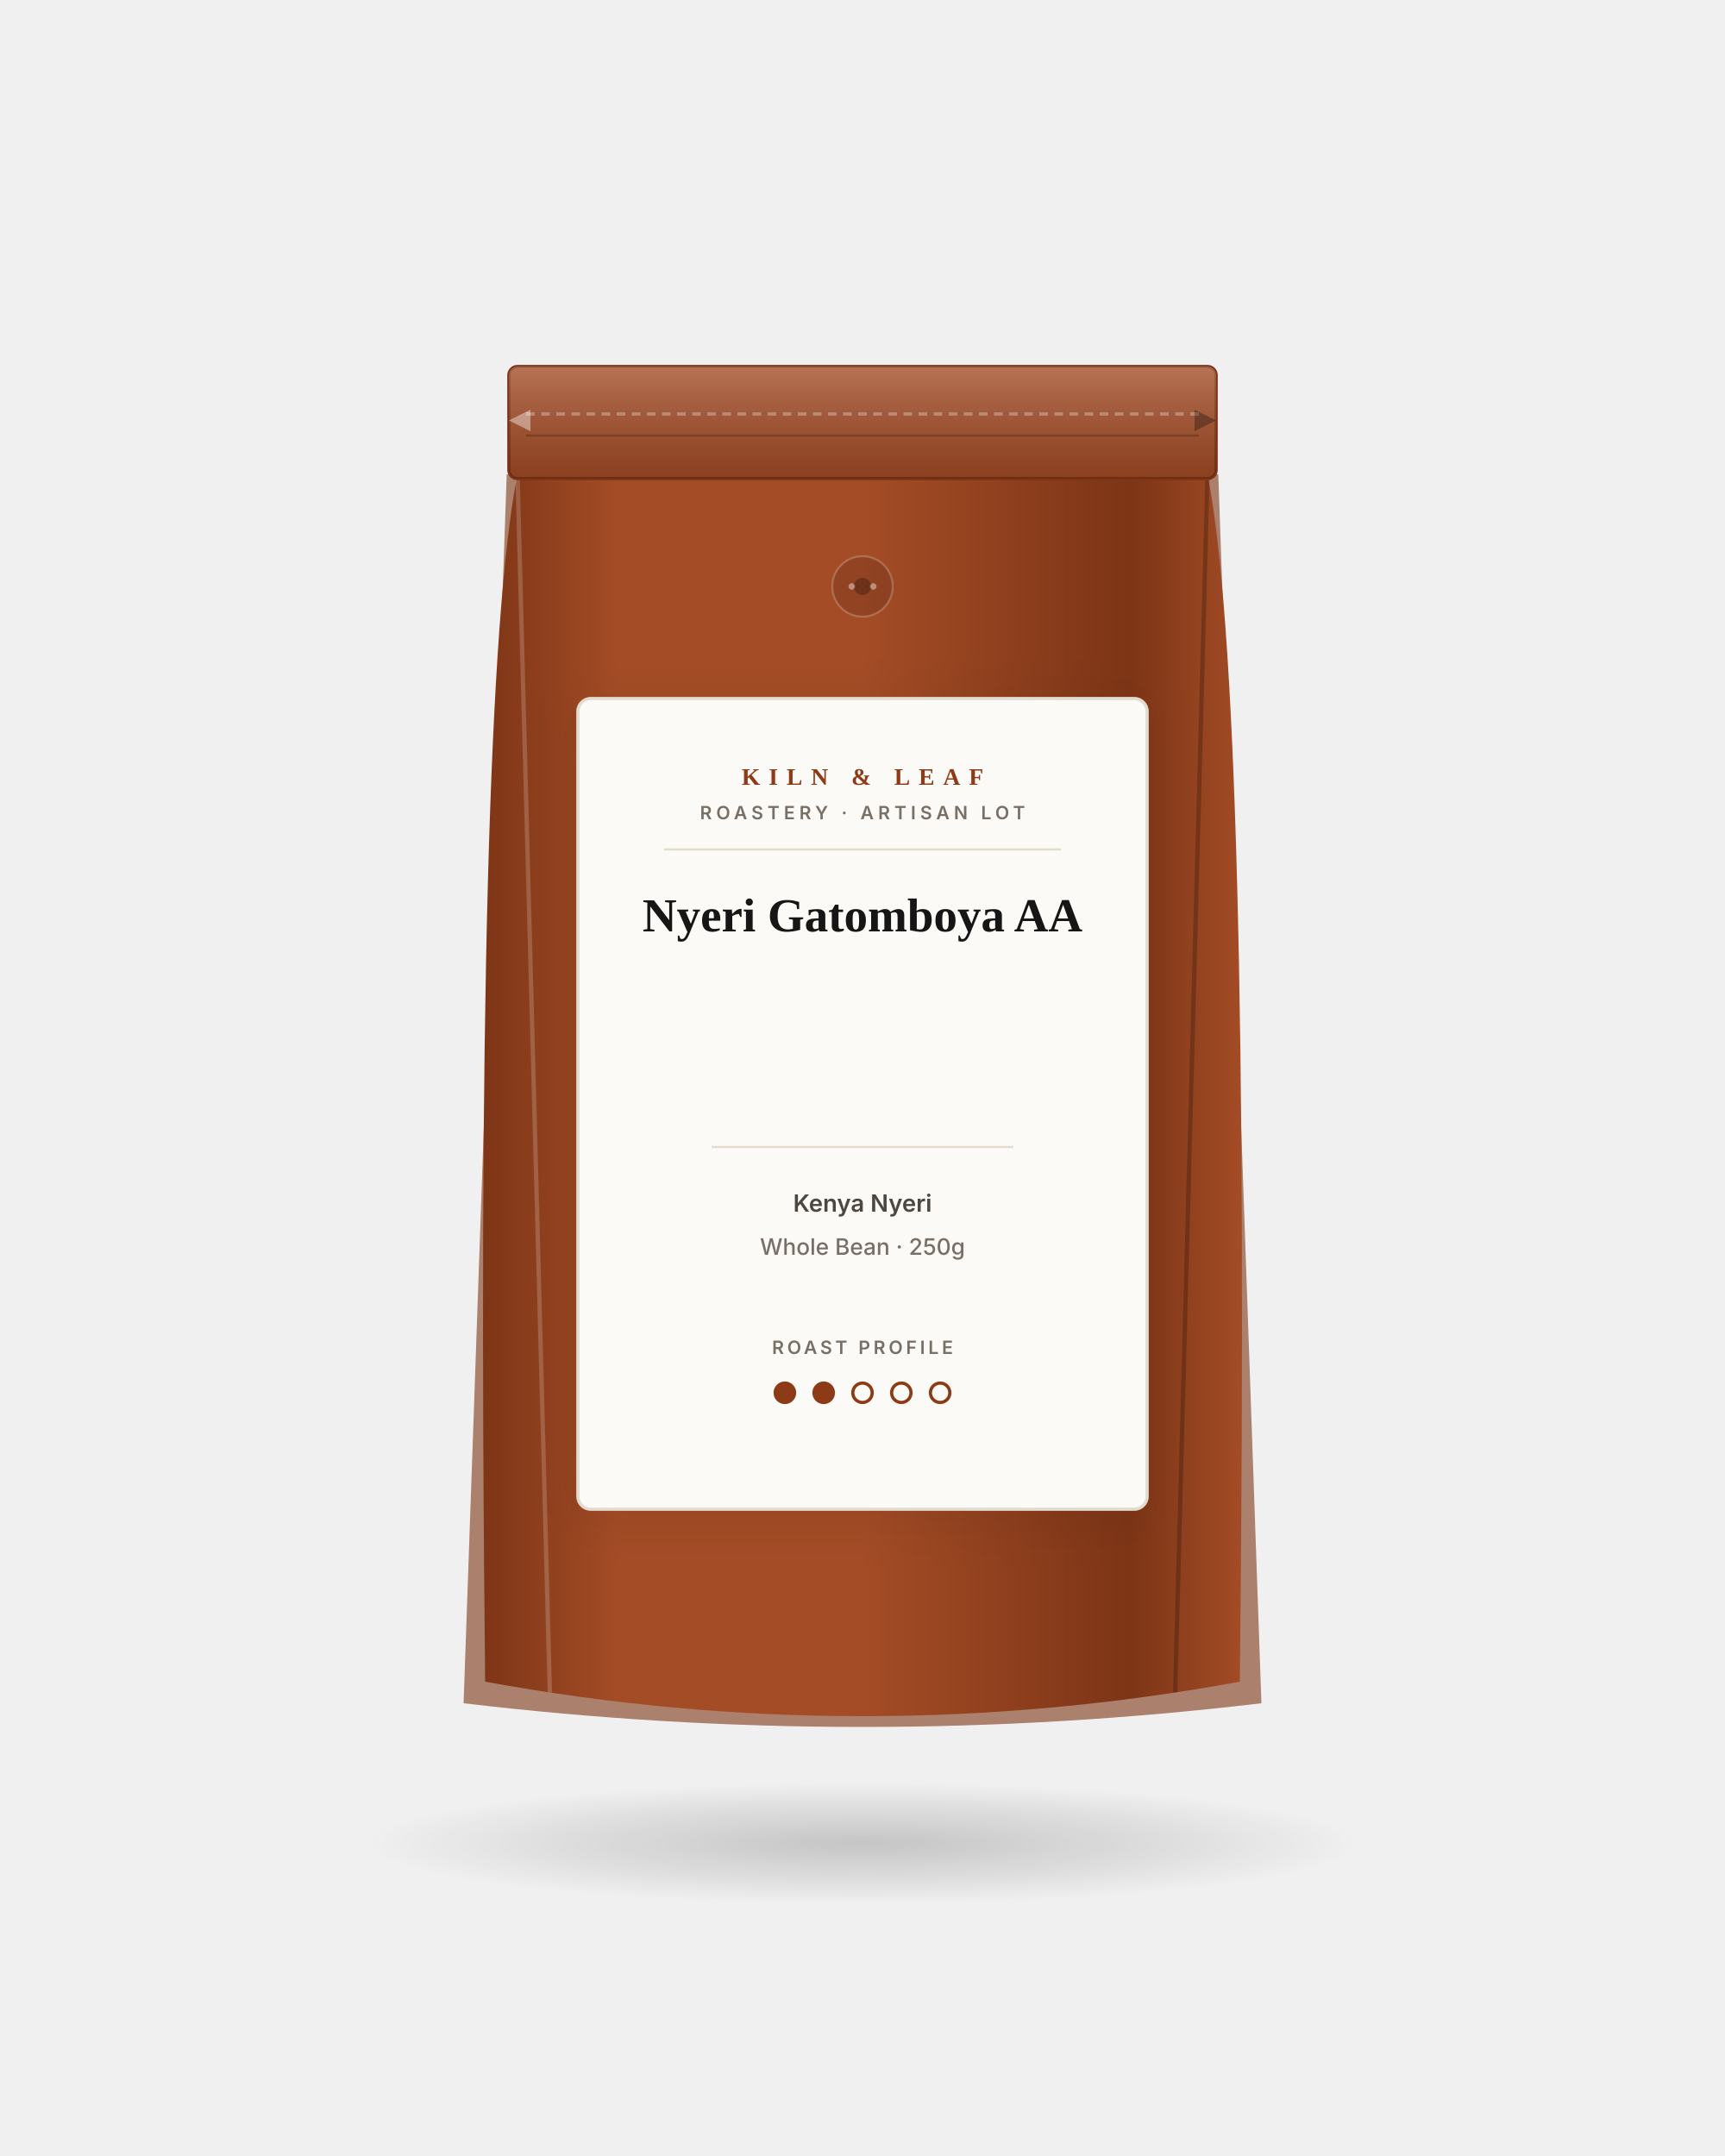
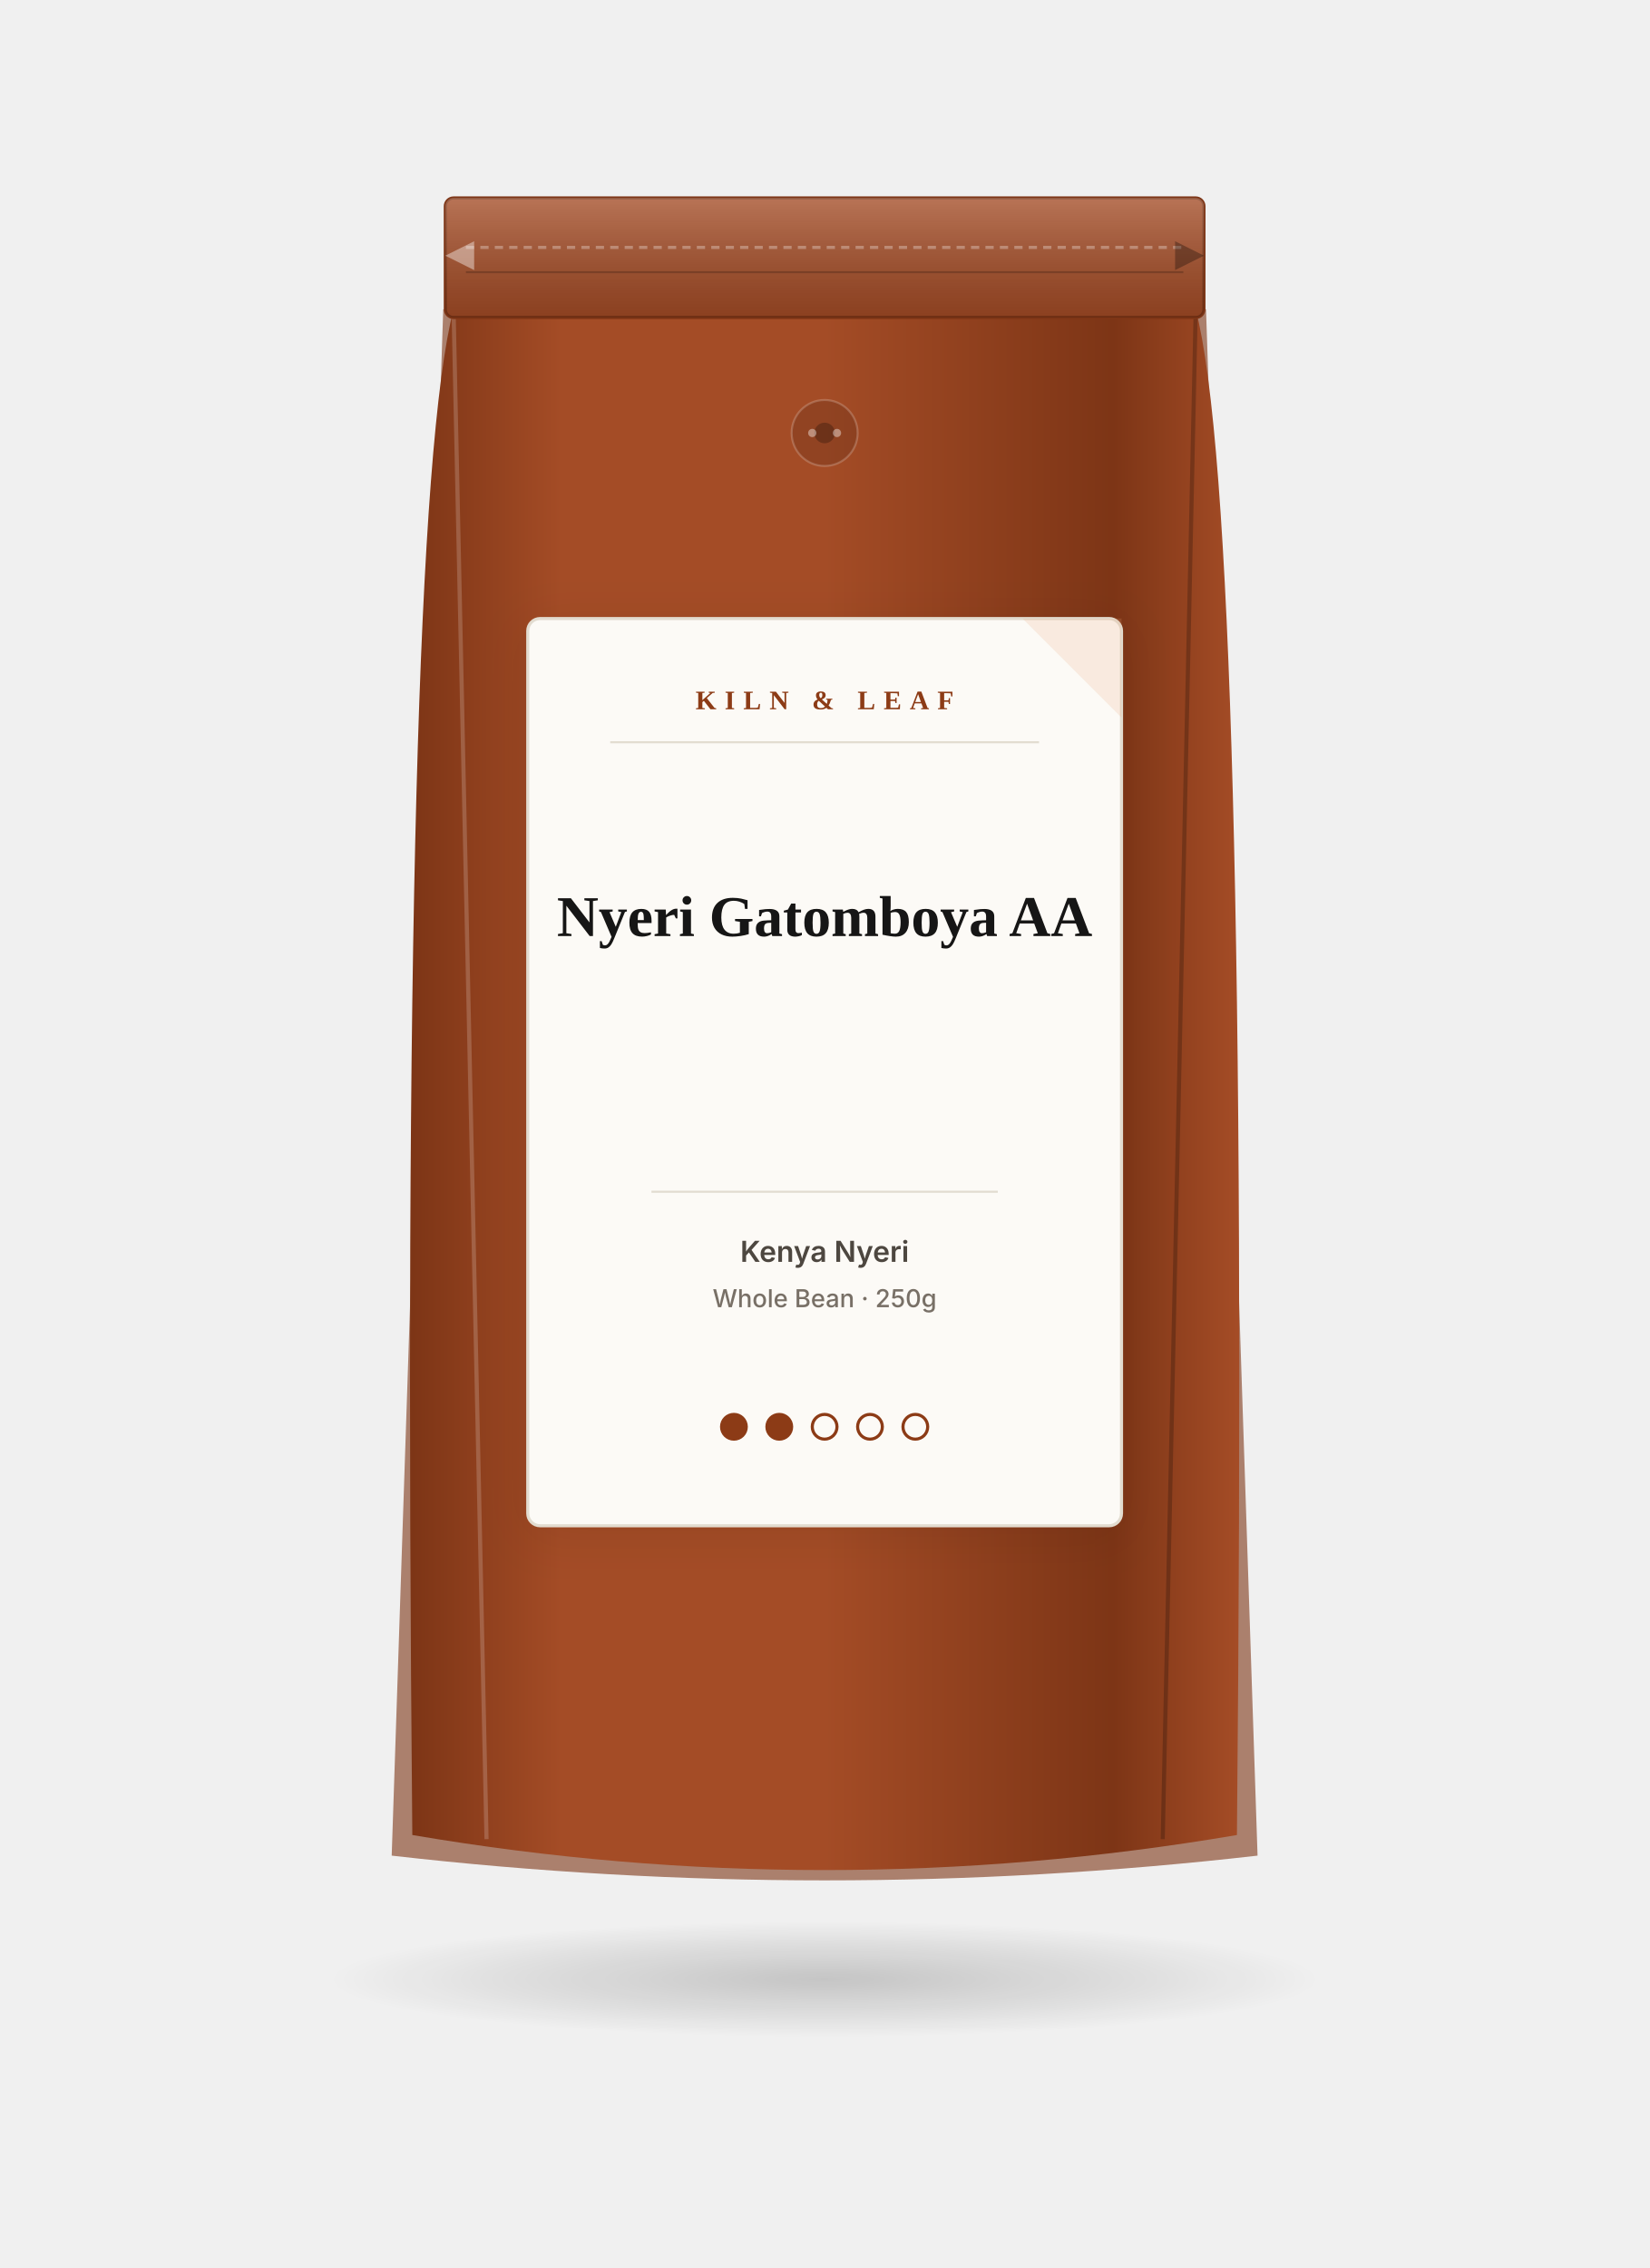
- <svg xmlns="http://www.w3.org/2000/svg" viewBox="0 0 800 1000" fill="none">
+ <svg xmlns="http://www.w3.org/2000/svg" viewBox="0 0 800 1100" fill="none">
  <defs>
    <radialGradient id="shadow-kenya-nyeri" cx="50%" cy="50%" r="50%">
      <stop offset="0%" stop-color="#000000" stop-opacity="0.18" />
      <stop offset="70%" stop-color="#000000" stop-opacity="0.06" />
      <stop offset="100%" stop-color="#000000" stop-opacity="0" />
    </radialGradient>
    <linearGradient id="pouch-body-kenya-nyeri" x1="0%" y1="0%" x2="100%" y2="0%">
      <stop offset="0%" stop-color="#7D3516" />
      <stop offset="18%" stop-color="#A44C26" />
      <stop offset="50%" stop-color="#A44C26" />
      <stop offset="85%" stop-color="#7D3516" />
      <stop offset="100%" stop-color="#A44C26" />
    </linearGradient>
    <linearGradient id="top-seal-kenya-nyeri" x1="0%" y1="0%" x2="0%" y2="100%">
      <stop offset="0%" stop-color="#FFFFFF" stop-opacity="0.22" />
      <stop offset="100%" stop-color="#000000" stop-opacity="0.15" />
    </linearGradient>
  </defs>
-   <ellipse cx="400" cy="855" rx="230" ry="28" fill="url(#shadow-kenya-nyeri)" />
+   <ellipse cx="400" cy="960" rx="240" ry="28" fill="url(#shadow-kenya-nyeri)" />
  <g>
-     <path d="M 235 220 L 565 220 L 585 790 Q 400 812 215 790 Z" fill="#7D3516" opacity="0.6" />
-     <path d="M 240 220 L 560 220 Q 580 320 575 780 Q 400 812 225 780 Q 220 320 240 220 Z" fill="url(#pouch-body-kenya-nyeri)" />
-     <path d="M 240 220 L 255 785" stroke="#FFFFFF" stroke-opacity="0.18" stroke-width="2" />
-     <path d="M 560 220 L 545 785" stroke="#000000" stroke-opacity="0.22" stroke-width="2" />
-     <rect x="236" y="170" width="328" height="52" rx="4" fill="#A44C26" stroke="#7D3516" stroke-width="1.5" />
-     <rect x="236" y="170" width="328" height="52" rx="4" fill="url(#top-seal-kenya-nyeri)" />
-     <line x1="244" y1="192" x2="556" y2="192" stroke="#FFFFFF" stroke-opacity="0.3" stroke-width="1.5" stroke-dasharray="4 3" />
-     <line x1="244" y1="202" x2="556" y2="202" stroke="#000000" stroke-opacity="0.2" stroke-width="1" />
-     <path d="M 236 195 L 246 190 L 246 200 Z" fill="#FFFFFF" fill-opacity="0.4" />
-     <path d="M 564 195 L 554 190 L 554 200 Z" fill="#000000" fill-opacity="0.3" />
-     <circle cx="400" cy="272" r="14" fill="#000000" fill-opacity="0.12" stroke="#FFFFFF" stroke-opacity="0.2" stroke-width="1" />
-     <circle cx="400" cy="272" r="4" fill="#000000" fill-opacity="0.25" />
-     <circle cx="395" cy="272" r="1.5" fill="#FFFFFF" fill-opacity="0.4" />
-     <circle cx="405" cy="272" r="1.5" fill="#FFFFFF" fill-opacity="0.4" />
+     <path d="M 215 150 L 585 150 L 610 900 Q 400 924 190 900 Z" fill="#7D3516" opacity="0.6" />
+     <path d="M 220 150 L 580 150 Q 606 250 600 890 Q 400 924 200 890 Q 194 250 220 150 Z" fill="url(#pouch-body-kenya-nyeri)" />
+     <path d="M 220 150 L 236 892" stroke="#FFFFFF" stroke-opacity="0.18" stroke-width="2" />
+     <path d="M 580 150 L 564 892" stroke="#000000" stroke-opacity="0.22" stroke-width="2" />
+     <rect x="216" y="96" width="368" height="58" rx="4" fill="#A44C26" stroke="#7D3516" stroke-width="1.5" />
+     <rect x="216" y="96" width="368" height="58" rx="4" fill="url(#top-seal-kenya-nyeri)" />
+     <line x1="226" y1="120" x2="574" y2="120" stroke="#FFFFFF" stroke-opacity="0.3" stroke-width="1.5" stroke-dasharray="4 3" />
+     <line x1="226" y1="132" x2="574" y2="132" stroke="#000000" stroke-opacity="0.2" stroke-width="1" />
+     <path d="M 216 124 L 230 117 L 230 131 Z" fill="#FFFFFF" fill-opacity="0.4" />
+     <path d="M 584 124 L 570 117 L 570 131 Z" fill="#000000" fill-opacity="0.3" />
+     <circle cx="400" cy="210" r="16" fill="#000000" fill-opacity="0.12" stroke="#FFFFFF" stroke-opacity="0.2" stroke-width="1" />
+     <circle cx="400" cy="210" r="5" fill="#000000" fill-opacity="0.25" />
+     <circle cx="394" cy="210" r="2" fill="#FFFFFF" fill-opacity="0.4" />
+     <circle cx="406" cy="210" r="2" fill="#FFFFFF" fill-opacity="0.4" />
    <g filter="drop-shadow(0 4px 12px rgba(0,0,0,0.08))">
-       <rect x="268" y="324" width="264" height="376" rx="6" fill="#FCFAF6" stroke="#E2DCD0" stroke-width="1.5" />
-       <text x="400" y="364" text-anchor="middle" font-family="Georgia, 'Times New Roman', serif" font-size="11" font-weight="700" letter-spacing="4" fill="#8C3A14">KILN &amp; LEAF</text>
-       <text x="400" y="380" text-anchor="middle" font-family="-apple-system, system-ui, sans-serif" font-size="8.5" font-weight="600" letter-spacing="2" fill="#786F66">ROASTERY · ARTISAN LOT</text>
-       <line x1="308" y1="394" x2="492" y2="394" stroke="#E2DCD0" stroke-width="1" />
-       <text x="400" y="432" text-anchor="middle" font-family="Georgia, 'Times New Roman', serif" font-size="22" font-weight="600" fill="#161412">Nyeri Gatomboya AA</text>
-       <line x1="330" y1="532" x2="470" y2="532" stroke="#E2DCD0" stroke-width="1" />
-       <text x="400" y="562" text-anchor="middle" font-family="-apple-system, system-ui, sans-serif" font-size="11" font-weight="600" fill="#4E473F">Kenya Nyeri</text>
-       <text x="400" y="582" text-anchor="middle" font-family="-apple-system, system-ui, sans-serif" font-size="10.5" font-weight="500" fill="#786F66">Whole Bean · 250g</text>
-       <g transform="translate(0, 16)">
-         <text x="400" y="612" text-anchor="middle" font-family="-apple-system, system-ui, sans-serif" font-size="8.5" font-weight="600" letter-spacing="1.5" fill="#786F66">ROAST PROFILE</text>
-         <circle cx="364" cy="630" r="4.5" fill="#8C3A14" stroke="#8C3A14" stroke-width="1.5" />
-         <circle cx="382" cy="630" r="4.5" fill="#8C3A14" stroke="#8C3A14" stroke-width="1.5" />
-         <circle cx="400" cy="630" r="4.5" fill="none" stroke="#8C3A14" stroke-width="1.5" />
-         <circle cx="418" cy="630" r="4.5" fill="none" stroke="#8C3A14" stroke-width="1.5" />
-         <circle cx="436" cy="630" r="4.5" fill="none" stroke="#8C3A14" stroke-width="1.5" />
+       <rect x="256" y="300" width="288" height="440" rx="6" fill="#FCFAF6" stroke="#E2DCD0" stroke-width="1.5" />
+       <path d="M 496 300 L 544 300 L 544 348 Z" fill="#E8A374" opacity="0.18" />
+       <text x="400" y="344" text-anchor="middle" font-family="Georgia, 'Times New Roman', serif" font-size="13" font-weight="700" letter-spacing="4" fill="#8C3A14">KILN &amp; LEAF</text>
+       <line x1="296" y1="360" x2="504" y2="360" stroke="#E2DCD0" stroke-width="1" />
+       <text x="400" y="454" text-anchor="middle" font-family="Georgia, 'Times New Roman', serif" font-size="28" font-weight="600" fill="#161412">Nyeri Gatomboya AA</text>
+       <line x1="316" y1="578" x2="484" y2="578" stroke="#E2DCD0" stroke-width="1" />
+       <text x="400" y="612" text-anchor="middle" font-family="-apple-system, system-ui, sans-serif" font-size="14" font-weight="600" fill="#4E473F">Kenya Nyeri</text>
+       <text x="400" y="634" text-anchor="middle" font-family="-apple-system, system-ui, sans-serif" font-size="12" font-weight="500" fill="#786F66">Whole Bean · 250g</text>
+       <g>
+         <circle cx="356" cy="692" r="6" fill="#8C3A14" stroke="#8C3A14" stroke-width="1.5" />
+         <circle cx="378" cy="692" r="6" fill="#8C3A14" stroke="#8C3A14" stroke-width="1.5" />
+         <circle cx="400" cy="692" r="6" fill="none" stroke="#8C3A14" stroke-width="1.5" />
+         <circle cx="422" cy="692" r="6" fill="none" stroke="#8C3A14" stroke-width="1.5" />
+         <circle cx="444" cy="692" r="6" fill="none" stroke="#8C3A14" stroke-width="1.5" />
      </g>
    </g>
  </g>
</svg>
